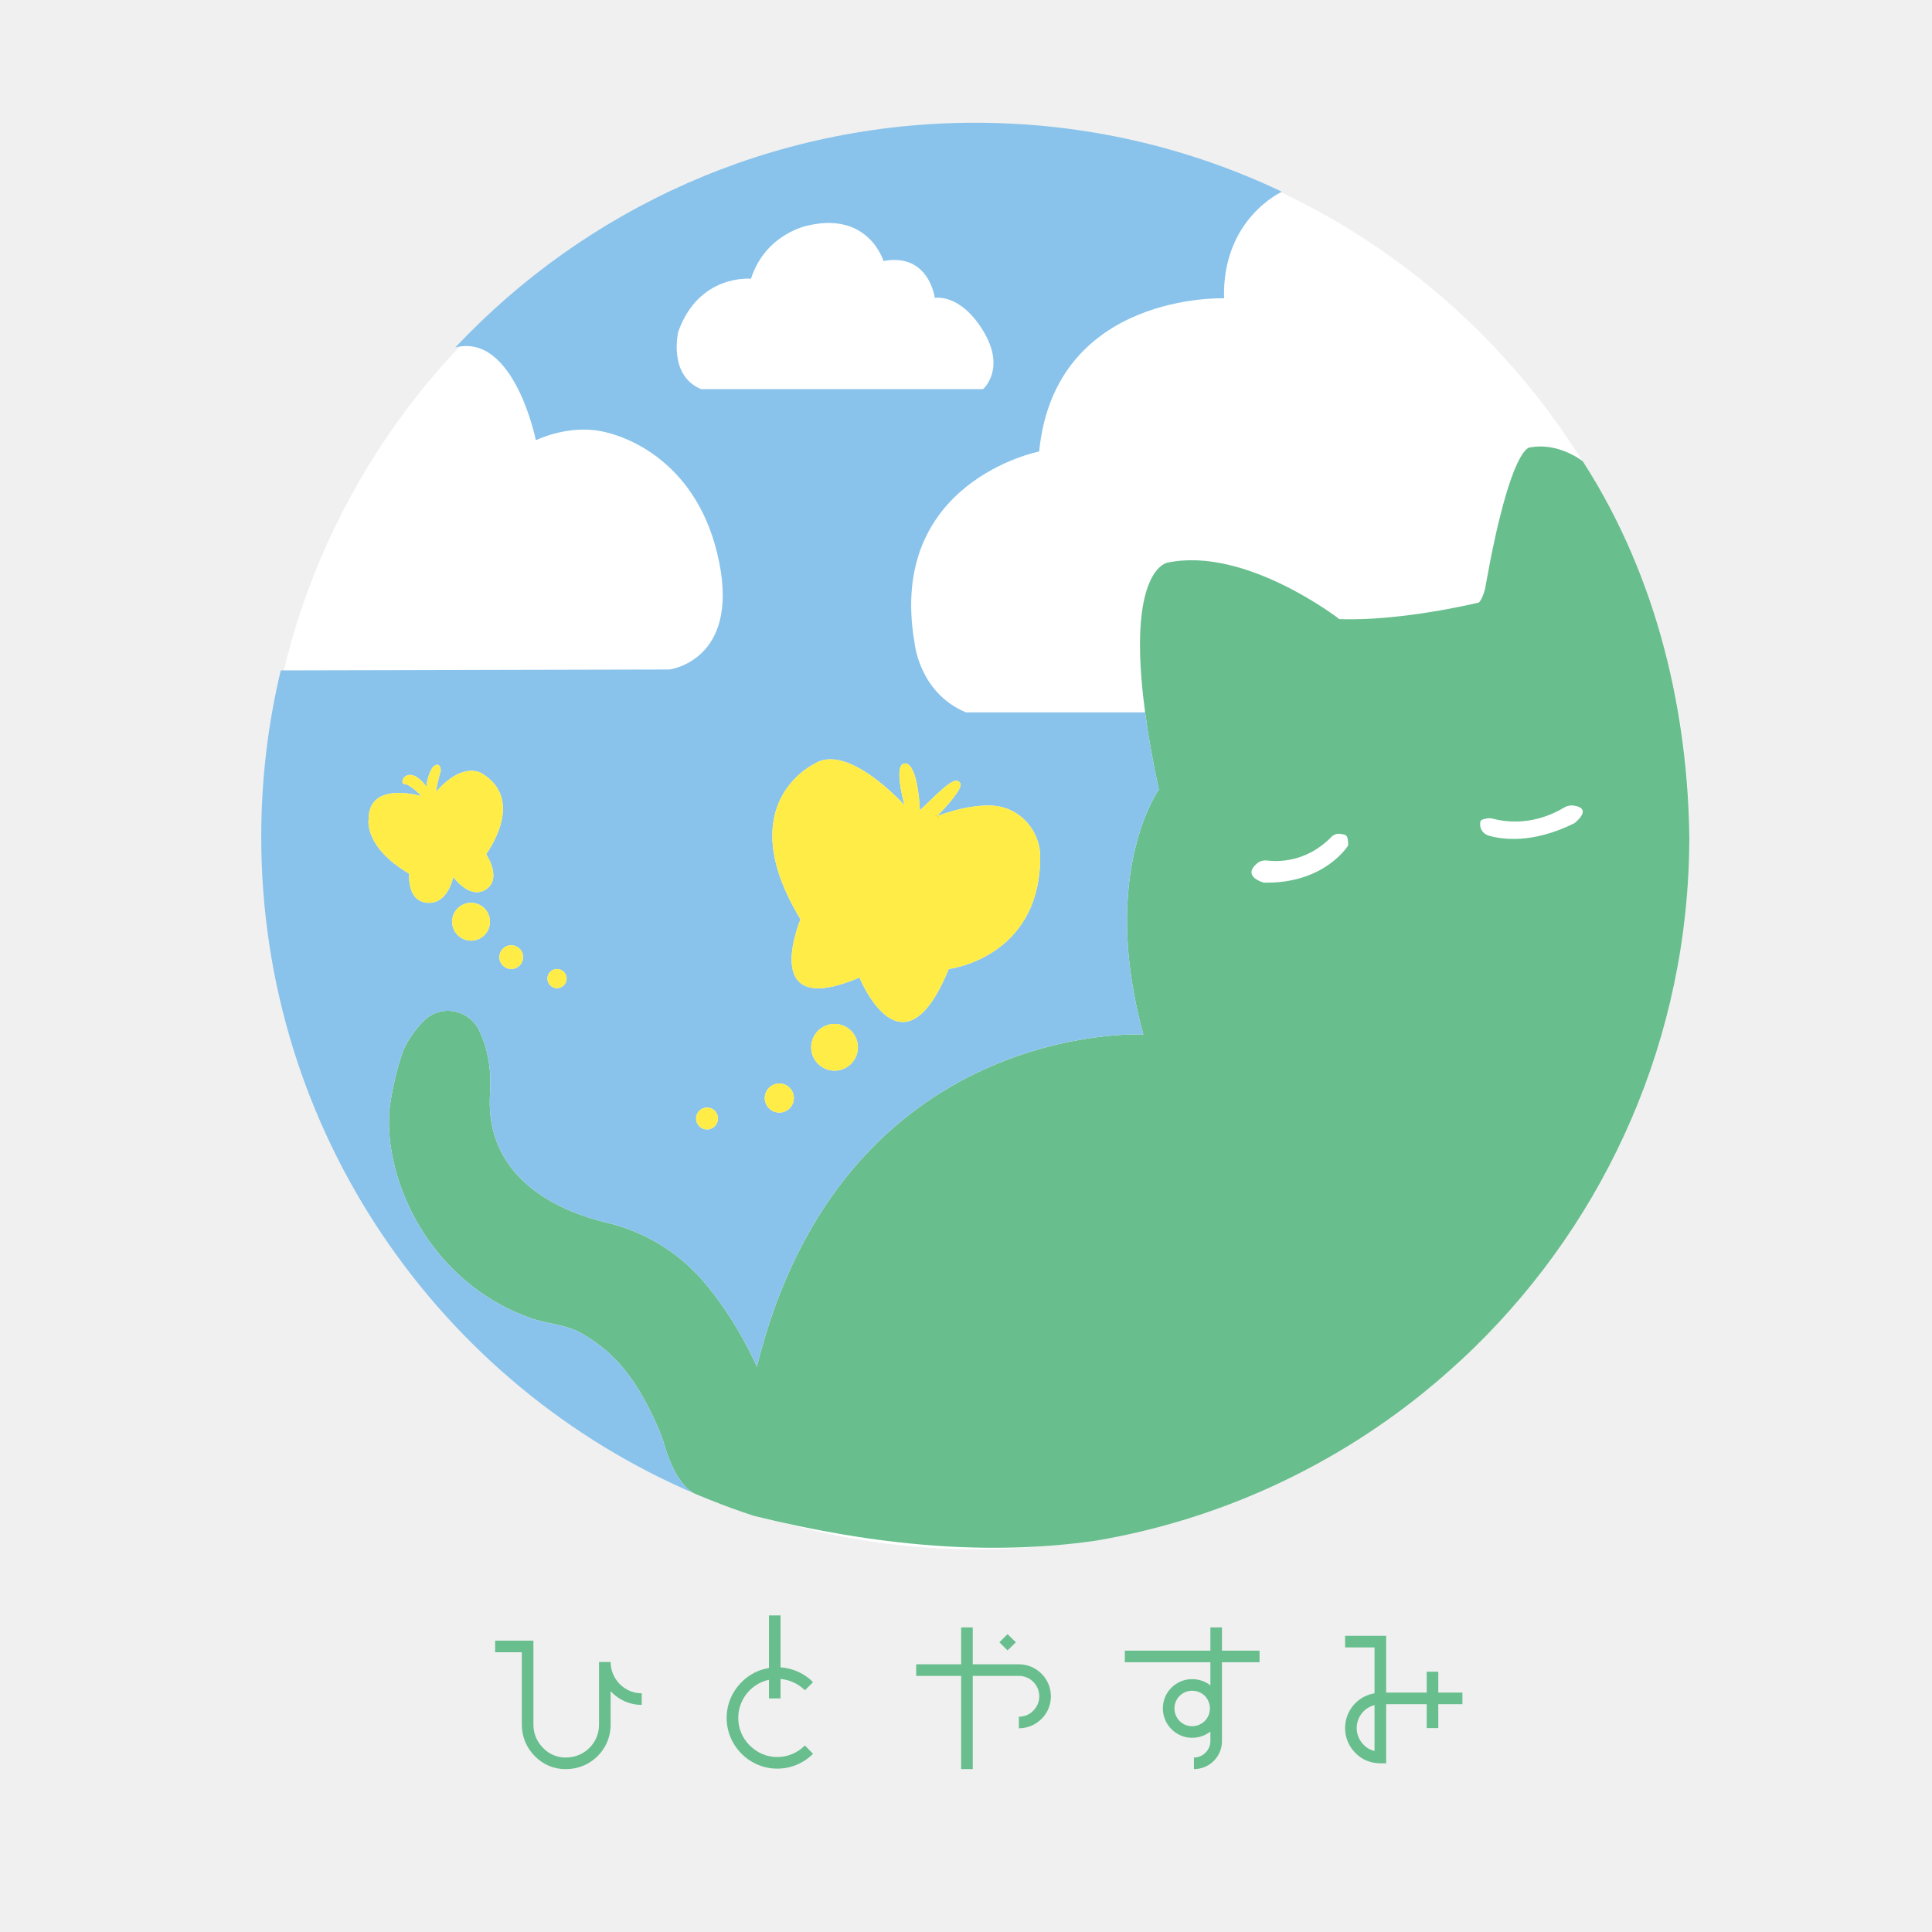
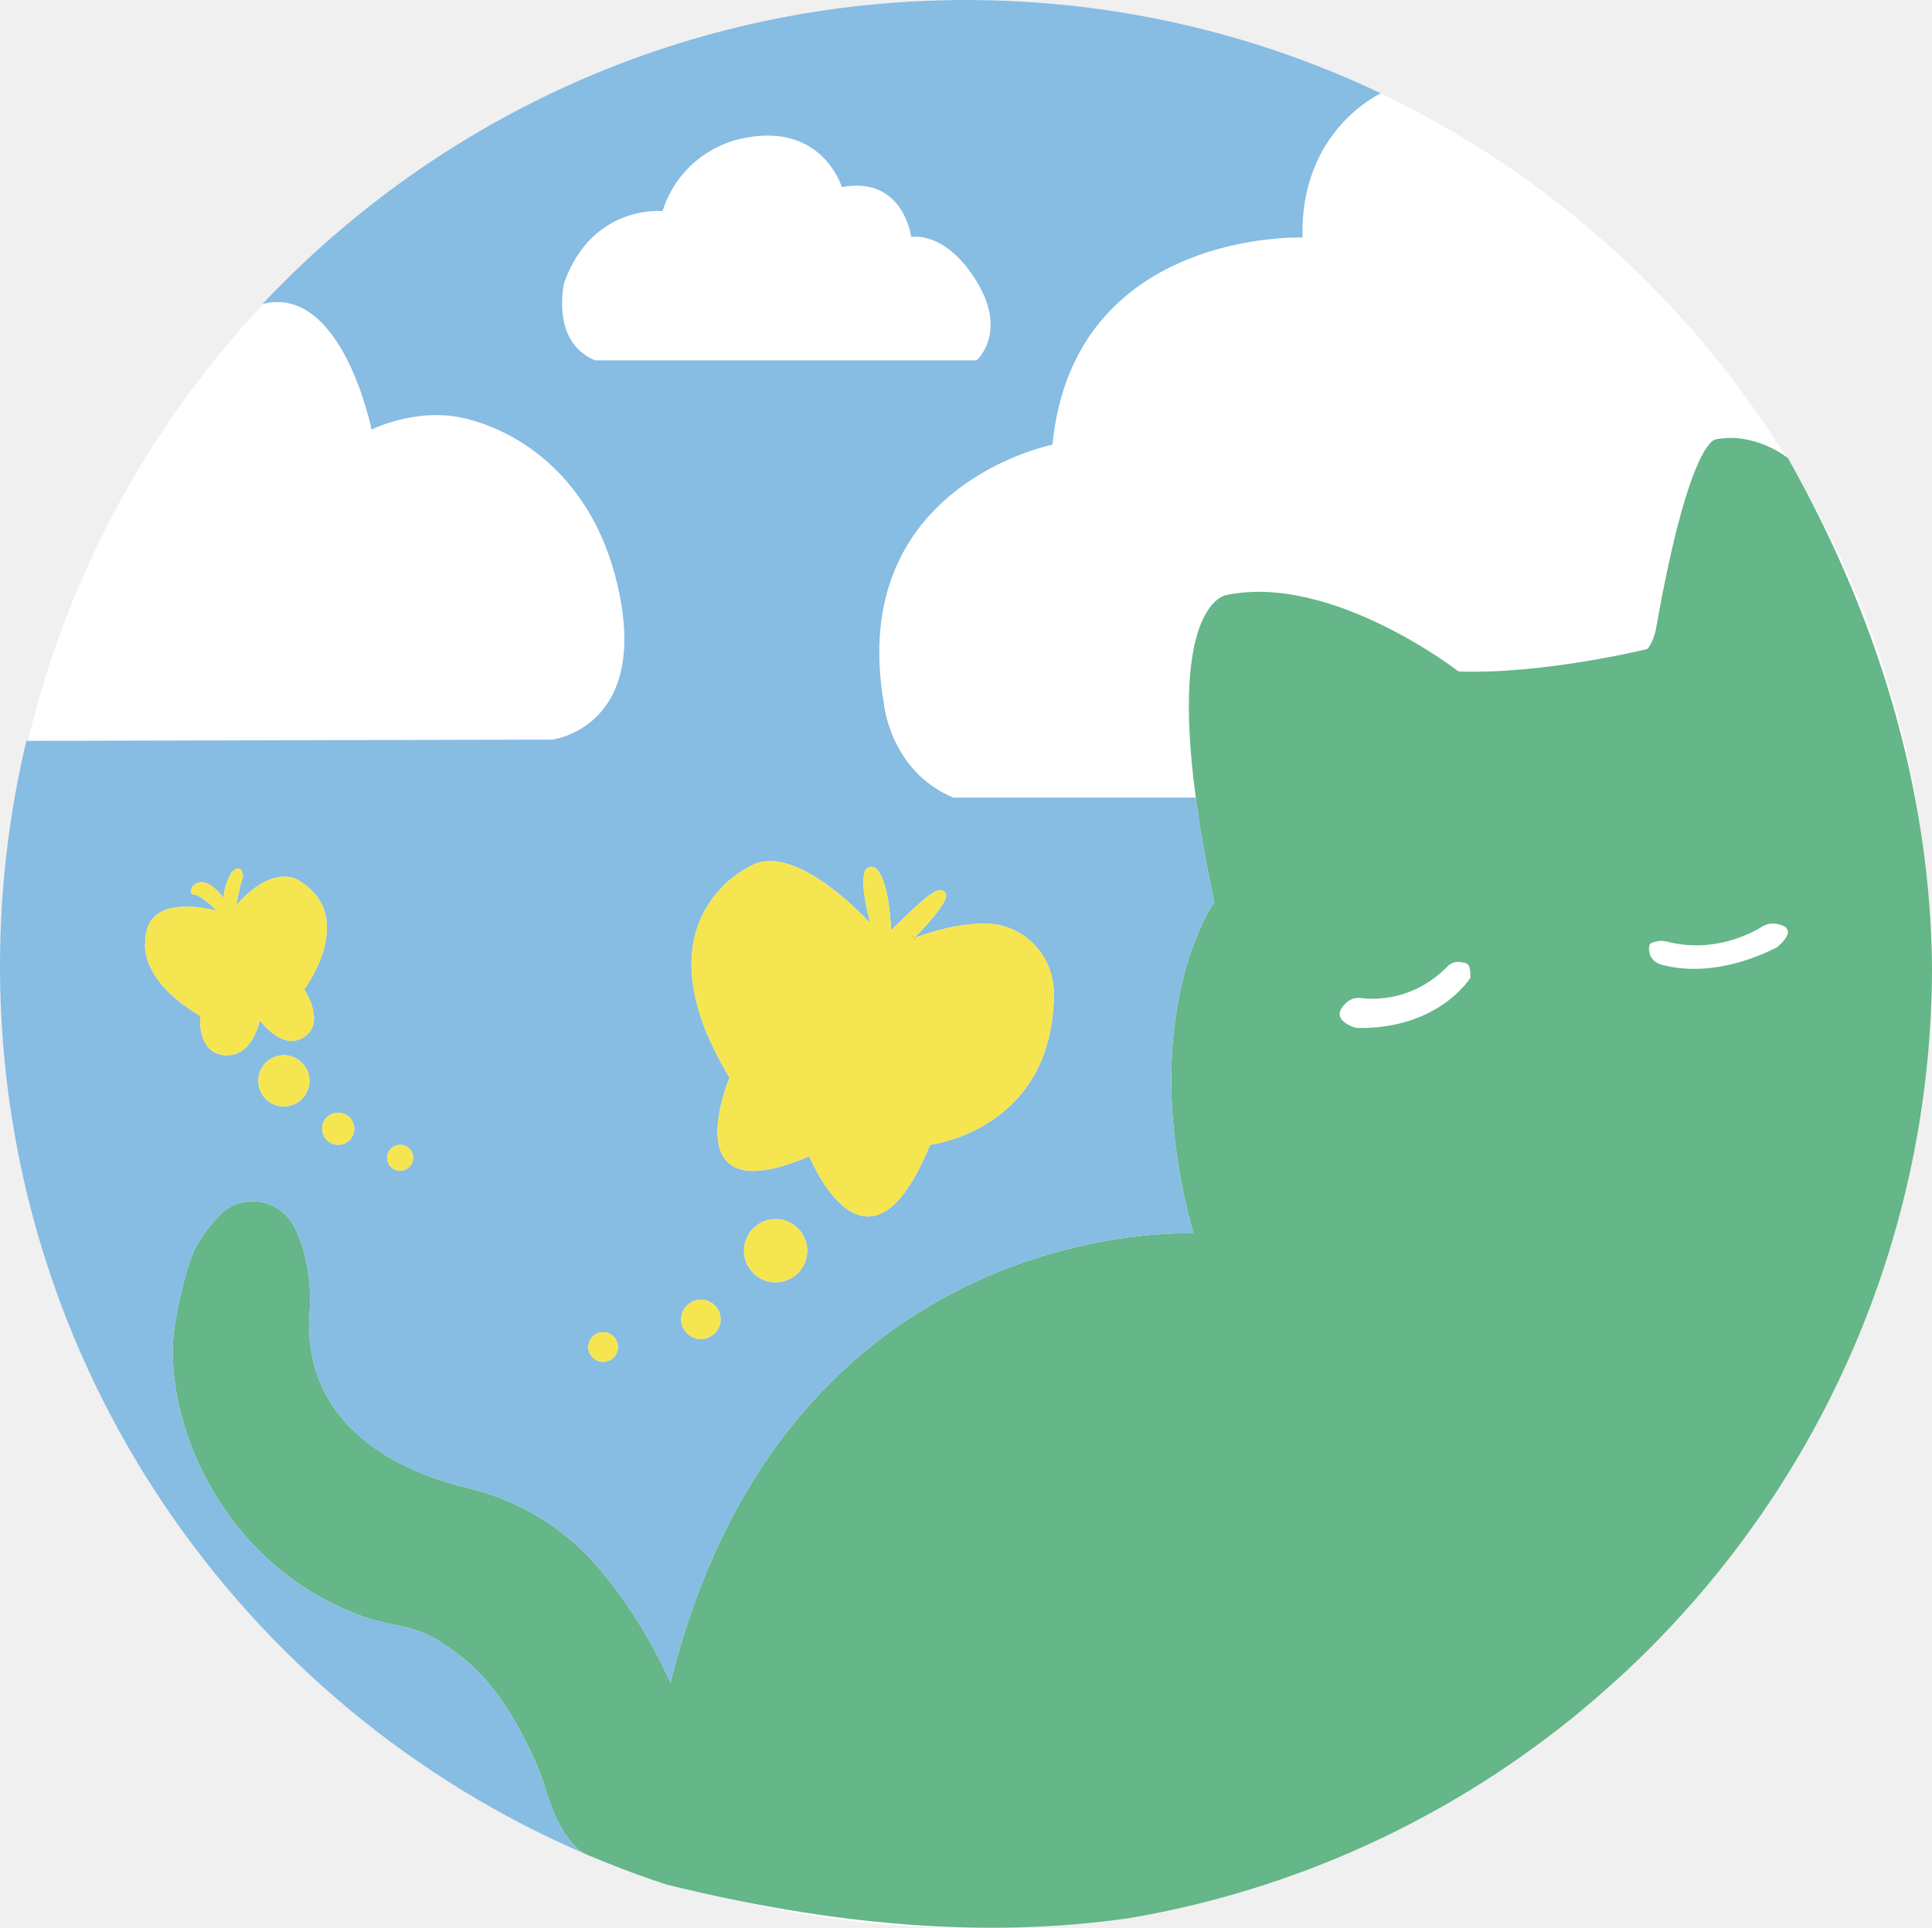
- <svg xmlns="http://www.w3.org/2000/svg" viewBox="0 0 400 400">
+ <svg xmlns="http://www.w3.org/2000/svg" id="_レイヤー_2" data-name="レイヤー 2" viewBox="0 0 295.67 295.039">
  <defs>
    <style>
      .cls-1 {
-         fill: #89c3eb;
+         fill: #87bce3;
      }

      .cls-2 {
        fill: none;
        stroke: #231815;
        stroke-miterlimit: 10;
      }

      .cls-3 {
-         fill: #68be8d;
+         fill: #65b688;
      }

      .cls-4 {
        fill: #fff;
      }

      .cls-5 {
-         fill: #ffec47;
+         fill: #f5e550;
      }
    </style>
  </defs>
-   <g id="_フォントこれ" data-name="フォントこれ">
-     <g>
-       <path class="cls-3" d="M110.438,339.681v17.426c0,1.824.72,3.504,2.016,4.8,1.248,1.297,2.977,2.017,4.752,1.969,3.745,0,6.817-3.024,6.817-6.769v-13.01h2.4c0,3.553,2.88,6.48,6.433,6.48v2.4c-2.544,0-4.848-1.104-6.433-2.832v6.961c0,5.088-4.128,9.169-9.217,9.169-2.448.048-4.752-.912-6.48-2.688-1.728-1.729-2.688-4.032-2.688-6.48v-15.025h-5.521v-2.4h7.92Z" />
-       <path class="cls-3" d="M168.328,363.106c-1.968,1.969-4.608,3.072-7.393,3.072s-5.425-1.104-7.393-3.072c-4.128-4.128-4.128-10.753,0-14.833,1.536-1.584,3.552-2.592,5.664-2.929v-10.896h2.4v10.753c2.544.192,4.944,1.248,6.721,3.072l-1.68,1.68c-1.344-1.344-3.12-2.16-5.041-2.352v4.032h-2.4v-3.841c-1.488.288-2.88,1.057-3.984,2.16-3.168,3.169-3.168,8.305,0,11.426,1.536,1.536,3.552,2.399,5.712,2.399s4.176-.863,5.712-2.399l1.68,1.728Z" />
-       <path class="cls-3" d="M217.576,351.201c0,1.776-.672,3.409-1.92,4.657s-2.929,1.968-4.704,1.968v-2.4c1.151,0,2.208-.432,2.976-1.248.816-.815,1.248-1.872,1.248-2.977,0-2.304-1.872-4.224-4.224-4.224h-9.554v19.298h-2.399v-19.298h-9.313v-2.4h9.313v-7.633h2.399v7.633h9.554c3.647,0,6.624,2.977,6.624,6.624ZM208.6,341.697l-1.681-1.681,1.681-1.68,1.729,1.68-1.729,1.681Z" />
-       <path class="cls-3" d="M260.776,341.745v2.4h-7.777v16.321c0,3.216-2.592,5.809-5.809,5.809v-2.4c1.872,0,3.408-1.536,3.408-3.408v-1.969c-1.056.816-2.352,1.296-3.792,1.296-3.312,0-6.049-2.735-6.049-6.096s2.736-6.049,6.049-6.049c1.393,0,2.736.432,3.792,1.296v-4.8h-17.713v-2.4h17.713v-4.801h2.4v4.801h7.777ZM250.503,353.698c0-.96-.384-1.872-1.056-2.593-.721-.672-1.633-1.056-2.641-1.056-2.016,0-3.648,1.632-3.648,3.648,0,2.063,1.633,3.696,3.648,3.696,2.064,0,3.696-1.633,3.696-3.696Z" />
-       <path class="cls-3" d="M297.783,352.834v4.944h-2.399v-4.944h-8.401v12.241h-1.2c-1.92,0-3.792-.721-5.136-2.112-1.393-1.393-2.16-3.217-2.16-5.185,0-3.648,2.64-6.625,6.096-7.201v-9.504h-6.096v-2.4h8.496v11.761h8.401v-4.32h2.399v4.32h4.993v2.4h-4.993ZM284.582,362.53v-9.505c-2.111.528-3.696,2.448-3.696,4.753,0,1.296.528,2.544,1.44,3.456.624.672,1.44,1.104,2.256,1.296Z" />
-     </g>
-     <text />
-   </g>
-   <g id="_しろまる" data-name="しろまる">
-     <circle class="cls-4" cx="202.235" cy="173.241" r="147.52" />
+   <g id="_黒ロゴ" data-name="黒ロゴ">
+     <circle class="cls-4" cx="147.835" cy="147.52" r="147.52" />
  </g>
  <g id="_三色ロゴ" data-name="三色ロゴ">
    <g>
      <g>
-         <path class="cls-3" d="M349.755,173.251v.31c-.09,41.33-17.13,78.69-44.56,105.47-.74.73-1.5,1.44-2.26,2.15-.1.1-.21.19-.31.29-1.29,1.19-2.59,2.35-3.89,3.49-.47.4-.94.81-1.41,1.21-.94.8-1.88,1.58-2.83,2.35-19.17,15.41-42.26,26.14-67.55,30.45-.05.01-.09.01-.13.02-22.08,3.16-45.5,1.07-70.63-5.13-.04-.01-.07-.02-.11-.03-3.08-1-6.11-2.1-9.1-3.31-.08-.03-.17-.06-.25-.1-.54-.22-1.1-.45-1.69-.69-.28-.12-.58-.24-.88-.36-.04-.02-.08-.03-.12-.05-3.66-1.6-5.76-7.64-6.51-10.25-.32-1.11-.72-2.21-1.18-3.28-5.4-12.5-10.72-16.61-15.77-19.64-3.22-1.93-7.19-2.01-10.62-3.22-21.2-7.46-30.45-28.76-29.34-42.9.14-1.81,1.1-7.58,2.74-12.13.96-2.69,3.09-5.25,4.41-6.57,3.46-3.46,9.32-2.4,11.44,2.01.19.4.37.8.54,1.21,1.52,3.73,1.99,7.79,1.72,11.81-1.23,18.63,16.1,24.87,24.06,26.75,7.64,1.8,14.56,5.88,19.74,11.77,7.36,8.38,11.43,18.08,11.43,18.08,17.88-72,80.02-68.79,80.02-68.79-9.17-33.48,3.21-50.68,3.21-50.68-1.31-6.09-2.23-11.4-2.84-16.01-4.02-29.91,4.68-31,4.68-31,16.14-3.37,35.54,11.7,35.54,11.7,13.07.46,28.89-3.44,28.89-3.44,1.09-1.27,1.38-3.44,1.38-3.44,5.21-29.25,9.17-28.66,9.17-28.66,5.8-1.12,10.68,2.65,10.94,2.86l.01.01s0,.01.01.01c15.938,24.729,21.76,53.06,22.05,77.73ZM325.975,170.431s3.949-3.004-.106-3.64c-.718-.113-1.452.041-2.071.421-2.02,1.242-7.678,4.1-14.626,2.306-.511-.132-1.048-.155-1.558-.018-.789.212-1.274.126-1.155,1.421.09.984.793,1.801,1.741,2.081,2.717.804,9.046,1.769,17.776-2.57ZM279.125,175.031c.011-2.402-.593-2.192-1.537-2.369-.697-.13-1.421.09-1.917.598-5.145,5.273-11.009,5.189-13.331,4.9-.756-.094-1.525.116-2.102.613-3.203,2.759,1.418,3.968,1.418,3.968,12.65.27,17.47-7.71,17.47-7.71Z" />
-         <path class="cls-1" d="M265.415,39.701s-12.42,5.56-11.99,22.06c0,0-35-1.29-38.28,31.71,0,0-31.57,6.22-25.79,39.65,0,0,.93,10.32,10.64,14.37h37.02l.07-.01c.61,4.61,1.53,9.92,2.84,16.01,0,0-12.38,17.2-3.21,50.68,0,0-62.14-3.21-80.02,68.79,0,0-4.07-9.7-11.43-18.08-5.18-5.89-12.1-9.97-19.74-11.77-7.96-1.88-25.29-8.12-24.06-26.75.27-4.02-.2-8.08-1.72-11.81-.17-.41-.35-.81-.54-1.21-2.12-4.41-7.98-5.47-11.44-2.01-1.32,1.32-3.45,3.88-4.41,6.57-1.64,4.55-2.6,10.32-2.74,12.13-1.11,14.14,8.14,35.44,29.34,42.9,3.43,1.21,7.4,1.29,10.62,3.22,5.05,3.03,10.37,7.14,15.77,19.64.46,1.07.86,2.17,1.18,3.28.75,2.61,2.85,8.65,6.51,10.25-52.88-22.53-89.95-74.97-89.95-136.07,0-11.86,1.4-23.4,4.04-34.45l80.45-.19s14.45-1.72,10.32-22.24c-4.12-20.52-19.14-26.48-25.68-27.29-6.53-.8-12.27,2.07-12.27,2.07,0,0-4.47-22.28-16.68-19.22,26.96-28.64,65.22-46.52,107.66-46.52,22.73,0,44.26,5.13,63.49,14.29ZM215.365,177.491c.02-5.67-4.35-10.46-10.02-10.7-2.88-.13-6.57.43-11.32,2.16.31-.31,5.54-5.57,4.79-6.8-.94-1.52-2.9.32-8.36,5.63,0,0-.26-8.08-2.45-9.54-.55-.37-1.31-.13-1.55.49-.36.92-.49,3.05.81,7.98,0,0-11.72-13.06-18.63-8.57,0,0-17.53,8.08-2.9,32.19,0,0-8.84,21.05,12.21,12.05,0,0,8.84,21.86,18.48-1.76,0,0,18.87-2.22,18.94-23.13ZM203.545,80.561s4.82-4.2,0-12.08c-4.81-7.87-10.01-6.8-10.01-6.8,0,0-1.15-9.4-10.62-7.64,0,0-3.06-10.32-15.67-7.34,0,0-8.72,1.61-11.77,11.01,0,0-10.78-1.07-15.06,11,0,0-2.14,9.02,4.74,11.85h58.39ZM177.625,216.831c0-2.67-2.17-4.84-4.84-4.84-2.68,0-4.84,2.17-4.84,4.84s2.16,4.84,4.84,4.84c2.67,0,4.84-2.17,4.84-4.84ZM164.365,227.341c0-1.67-1.35-3.02-3.01-3.02-1.67,0-3.02,1.35-3.02,3.02,0,1.66,1.35,3.01,3.02,3.01,1.66,0,3.01-1.35,3.01-3.01ZM148.655,231.571c0-1.25-1.02-2.27-2.27-2.27s-2.27,1.02-2.27,2.27c0,1.26,1.02,2.27,2.27,2.27s2.27-1.01,2.27-2.27ZM117.315,202.611c0-1.1-.9-1.99-1.99-1.99-1.1,0-1.99.89-1.99,1.99,0,1.09.89,1.98,1.99,1.98,1.09,0,1.99-.89,1.99-1.98ZM108.305,198.161c0-1.36-1.1-2.46-2.46-2.46s-2.46,1.1-2.46,2.46,1.1,2.46,2.46,2.46,2.46-1.1,2.46-2.46ZM100.645,184.121c3.37-2.25,0-7.29,0-7.29,0,0,8.35-11.09-.81-16.66,0,0-3.82-2.79-9.59,3.8,0,0,.39-2.43,1.02-4.38,0,0-.05-2.31-1.71-.7,0,0-1.21,1.87-1.23,4.01,0,0-2.79-4.01-4.77-1.82,0,0-.81,1.34.53,1.29,0,0,1.34.48,3.16,2.46,0,0-10.92-3.27-10.92,4.72,0,0-1.13,5.73,8.41,11.35,0,0-.59,5.69,3.75,6.01,4.34.31,5.35-5.36,5.35-5.36,0,0,3.43,4.82,6.81,2.57ZM101.445,190.831c0-2.17-1.75-3.92-3.92-3.92s-3.92,1.75-3.92,3.92c0,2.16,1.75,3.92,3.92,3.92s3.92-1.76,3.92-3.92Z" />
-         <path class="cls-5" d="M194.025,168.951c4.75-1.73,8.44-2.29,11.32-2.16,5.67.24,10.04,5.03,10.02,10.7-.07,20.91-18.94,23.13-18.94,23.13-9.64,23.62-18.48,1.76-18.48,1.76-21.05,9-12.21-12.05-12.21-12.05-14.63-24.11,2.9-32.19,2.9-32.19,6.91-4.49,18.63,8.57,18.63,8.57-1.3-4.93-1.17-7.06-.81-7.98.24-.62,1-.86,1.55-.49,2.19,1.46,2.45,9.54,2.45,9.54,5.46-5.31,7.42-7.15,8.36-5.63.75,1.23-4.48,6.49-4.79,6.8Z" />
-         <circle class="cls-5" cx="172.785" cy="216.831" r="4.84" />
-         <path class="cls-5" d="M161.355,224.321c1.66,0,3.01,1.35,3.01,3.02,0,1.66-1.35,3.01-3.01,3.01-1.67,0-3.02-1.35-3.02-3.01,0-1.67,1.35-3.02,3.02-3.02Z" />
-         <circle class="cls-5" cx="146.385" cy="231.571" r="2.27" />
-         <path class="cls-5" d="M115.325,200.621c1.09,0,1.99.89,1.99,1.99,0,1.09-.9,1.98-1.99,1.98-1.1,0-1.99-.89-1.99-1.98,0-1.1.89-1.99,1.99-1.99Z" />
-         <circle class="cls-5" cx="105.845" cy="198.161" r="2.46" />
-         <path class="cls-5" d="M100.645,176.831s3.37,5.04,0,7.29c-3.38,2.25-6.81-2.57-6.81-2.57,0,0-1.01,5.67-5.35,5.36-4.34-.32-3.75-6.01-3.75-6.01-9.54-5.62-8.41-11.35-8.41-11.35,0-7.99,10.92-4.72,10.92-4.72-1.82-1.98-3.16-2.46-3.16-2.46-1.34.05-.53-1.29-.53-1.29,1.98-2.19,4.77,1.82,4.77,1.82.02-2.14,1.23-4.01,1.23-4.01,1.66-1.61,1.71.7,1.71.7-.63,1.95-1.02,4.38-1.02,4.38,5.77-6.59,9.59-3.8,9.59-3.8,9.16,5.57.81,16.66.81,16.66Z" />
-         <circle class="cls-5" cx="97.525" cy="190.831" r="3.92" />
+         <path class="cls-3" d="M295.67,147.84v.31c-.09,41.33-17.13,78.69-44.56,105.47-.74.73-1.5,1.44-2.26,2.15-.1.1-.21.19-.31.29-1.29,1.19-2.59,2.35-3.89,3.49-.47.4-.94.81-1.41,1.21-.94.8-1.88,1.58-2.83,2.35-19.17,15.41-42.26,26.14-67.55,30.45-.05.01-.09.01-.13.02-22.08,3.16-45.5,1.07-70.63-5.13-.04-.01-.07-.02-.11-.03-3.08-1-6.11-2.1-9.1-3.31-.08-.03-.17-.06-.25-.1-.54-.22-1.1-.45-1.69-.69-.28-.12-.58-.24-.88-.36-.04-.02-.08-.03-.12-.05-3.66-1.6-5.76-7.64-6.51-10.25-.32-1.11-.72-2.21-1.18-3.28-5.4-12.5-10.72-16.61-15.77-19.64-3.22-1.93-7.19-2.01-10.62-3.22-21.2-7.46-30.45-28.76-29.34-42.9.14-1.81,1.1-7.58,2.74-12.13.96-2.69,3.09-5.25,4.41-6.57,3.46-3.46,9.32-2.4,11.44,2.01.19.4.37.8.54,1.21,1.52,3.73,1.99,7.79,1.72,11.81-1.23,18.63,16.1,24.87,24.06,26.75,7.64,1.8,14.56,5.88,19.74,11.77,7.36,8.38,11.43,18.08,11.43,18.08,17.88-72,80.02-68.79,80.02-68.79-9.17-33.48,3.21-50.68,3.21-50.68-1.31-6.09-2.23-11.4-2.84-16.01-4.02-29.91,4.68-31,4.68-31,16.14-3.37,35.54,11.7,35.54,11.7,13.07.46,28.89-3.44,28.89-3.44,1.09-1.27,1.38-3.44,1.38-3.44,5.21-29.25,9.17-28.66,9.17-28.66,5.8-1.12,10.68,2.65,10.94,2.86l.01.01s0,.01.01.01c15.1,26.71,21.76,53.06,22.05,77.73ZM271.89,145.02s3.949-3.004-.106-3.64c-.718-.113-1.452.041-2.071.421-2.02,1.242-7.678,4.1-14.626,2.306-.511-.132-1.048-.155-1.558-.018-.789.212-1.274.126-1.155,1.421.09.984.793,1.801,1.741,2.081,2.717.804,9.046,1.769,17.776-2.57ZM225.04,149.62c.011-2.402-.593-2.192-1.537-2.369-.697-.13-1.421.09-1.917.598-5.145,5.273-11.009,5.189-13.331,4.9-.756-.094-1.525.116-2.102.613-3.203,2.759,1.418,3.968,1.418,3.968,12.65.27,17.47-7.71,17.47-7.71Z" />
+         <path class="cls-1" d="M211.33,14.29s-12.42,5.56-11.99,22.06c0,0-35-1.29-38.28,31.71,0,0-31.57,6.22-25.79,39.65,0,0,.93,10.32,10.64,14.37h37.02l.07-.01c.61,4.61,1.53,9.92,2.84,16.01,0,0-12.38,17.2-3.21,50.68,0,0-62.14-3.21-80.02,68.79,0,0-4.07-9.7-11.43-18.08-5.18-5.89-12.1-9.97-19.74-11.77-7.96-1.88-25.29-8.12-24.06-26.75.27-4.02-.2-8.08-1.72-11.81-.17-.41-.35-.81-.54-1.21-2.12-4.41-7.98-5.47-11.44-2.01-1.32,1.32-3.45,3.88-4.41,6.57-1.64,4.55-2.6,10.32-2.74,12.13-1.11,14.14,8.14,35.44,29.34,42.9,3.43,1.21,7.4,1.29,10.62,3.22,5.05,3.03,10.37,7.14,15.77,19.64.46,1.07.86,2.17,1.18,3.28.75,2.61,2.85,8.65,6.51,10.25C37.07,261.38,0,208.94,0,147.84c0-11.86,1.4-23.4,4.04-34.45l80.45-.19s14.45-1.72,10.32-22.24c-4.12-20.52-19.14-26.48-25.68-27.29-6.53-.8-12.27,2.07-12.27,2.07,0,0-4.47-22.28-16.68-19.22C67.14,17.88,105.4,0,147.84,0c22.73,0,44.26,5.13,63.49,14.29ZM161.28,152.08c.02-5.67-4.35-10.46-10.02-10.7-2.88-.13-6.57.43-11.32,2.16.31-.31,5.54-5.57,4.79-6.8-.94-1.52-2.9.32-8.36,5.63,0,0-.26-8.08-2.45-9.54-.55-.37-1.31-.13-1.55.49-.36.92-.49,3.05.81,7.98,0,0-11.72-13.06-18.63-8.57,0,0-17.53,8.08-2.9,32.19,0,0-8.84,21.05,12.21,12.05,0,0,8.84,21.86,18.48-1.76,0,0,18.87-2.22,18.94-23.13ZM149.46,55.15s4.82-4.2,0-12.08c-4.81-7.87-10.01-6.8-10.01-6.8,0,0-1.15-9.4-10.62-7.64,0,0-3.06-10.32-15.67-7.34,0,0-8.72,1.61-11.77,11.01,0,0-10.78-1.07-15.06,11,0,0-2.14,9.02,4.74,11.85h58.39ZM123.54,191.42c0-2.67-2.17-4.84-4.84-4.84-2.68,0-4.84,2.17-4.84,4.84s2.16,4.84,4.84,4.84c2.67,0,4.84-2.17,4.84-4.84ZM110.28,201.93c0-1.67-1.35-3.02-3.01-3.02-1.67,0-3.02,1.35-3.02,3.02,0,1.66,1.35,3.01,3.02,3.01,1.66,0,3.01-1.35,3.01-3.01ZM94.57,206.16c0-1.25-1.02-2.27-2.27-2.27s-2.27,1.02-2.27,2.27c0,1.26,1.02,2.27,2.27,2.27s2.27-1.01,2.27-2.27ZM63.23,177.2c0-1.1-.9-1.99-1.99-1.99-1.1,0-1.99.89-1.99,1.99,0,1.09.89,1.98,1.99,1.98,1.09,0,1.99-.89,1.99-1.98ZM54.22,172.75c0-1.36-1.1-2.46-2.46-2.46s-2.46,1.1-2.46,2.46,1.1,2.46,2.46,2.46,2.46-1.1,2.46-2.46ZM46.56,158.71c3.37-2.25,0-7.29,0-7.29,0,0,8.35-11.09-.81-16.66,0,0-3.82-2.79-9.59,3.8,0,0,.39-2.43,1.02-4.38,0,0-.05-2.31-1.71-.7,0,0-1.21,1.87-1.23,4.01,0,0-2.79-4.01-4.77-1.82,0,0-.81,1.34.53,1.29,0,0,1.34.48,3.16,2.46,0,0-10.92-3.27-10.92,4.72,0,0-1.13,5.73,8.41,11.35,0,0-.59,5.69,3.75,6.01,4.34.31,5.35-5.36,5.35-5.36,0,0,3.43,4.82,6.81,2.57ZM47.36,165.42c0-2.17-1.75-3.92-3.92-3.92s-3.92,1.75-3.92,3.92c0,2.16,1.75,3.92,3.92,3.92s3.92-1.76,3.92-3.92Z" />
+         <path class="cls-5" d="M139.94,143.54c4.75-1.73,8.44-2.29,11.32-2.16,5.67.24,10.04,5.03,10.02,10.7-.07,20.91-18.94,23.13-18.94,23.13-9.64,23.62-18.48,1.76-18.48,1.76-21.05,9-12.21-12.05-12.21-12.05-14.63-24.11,2.9-32.19,2.9-32.19,6.91-4.49,18.63,8.57,18.63,8.57-1.3-4.93-1.17-7.06-.81-7.98.24-.62,1-.86,1.55-.49,2.19,1.46,2.45,9.54,2.45,9.54,5.46-5.31,7.42-7.15,8.36-5.63.75,1.23-4.48,6.49-4.79,6.8Z" />
+         <circle class="cls-5" cx="118.7" cy="191.42" r="4.84" />
+         <path class="cls-5" d="M107.27,198.91c1.66,0,3.01,1.35,3.01,3.02,0,1.66-1.35,3.01-3.01,3.01-1.67,0-3.02-1.35-3.02-3.01,0-1.67,1.35-3.02,3.02-3.02Z" />
+         <circle class="cls-5" cx="92.3" cy="206.16" r="2.27" />
+         <path class="cls-5" d="M61.24,175.21c1.09,0,1.99.89,1.99,1.99,0,1.09-.9,1.98-1.99,1.98-1.1,0-1.99-.89-1.99-1.98,0-1.1.89-1.99,1.99-1.99Z" />
+         <circle class="cls-5" cx="51.76" cy="172.75" r="2.46" />
+         <path class="cls-5" d="M46.56,151.42s3.37,5.04,0,7.29c-3.38,2.25-6.81-2.57-6.81-2.57,0,0-1.01,5.67-5.35,5.36-4.34-.32-3.75-6.01-3.75-6.01-9.54-5.62-8.41-11.35-8.41-11.35,0-7.99,10.92-4.72,10.92-4.72-1.82-1.98-3.16-2.46-3.16-2.46-1.34.05-.53-1.29-.53-1.29,1.98-2.19,4.77,1.82,4.77,1.82.02-2.14,1.23-4.01,1.23-4.01,1.66-1.61,1.71.7,1.71.7-.63,1.95-1.02,4.38-1.02,4.38,5.77-6.59,9.59-3.8,9.59-3.8,9.16,5.57.81,16.66.81,16.66Z" />
+         <circle class="cls-5" cx="43.44" cy="165.42" r="3.92" />
      </g>
-       <line class="cls-2" x1="194.025" y1="168.951" x2="194.015" y2="168.961" />
+       <line class="cls-2" x1="139.94" y1="143.54" x2="139.93" y2="143.55" />
    </g>
  </g>
</svg>
